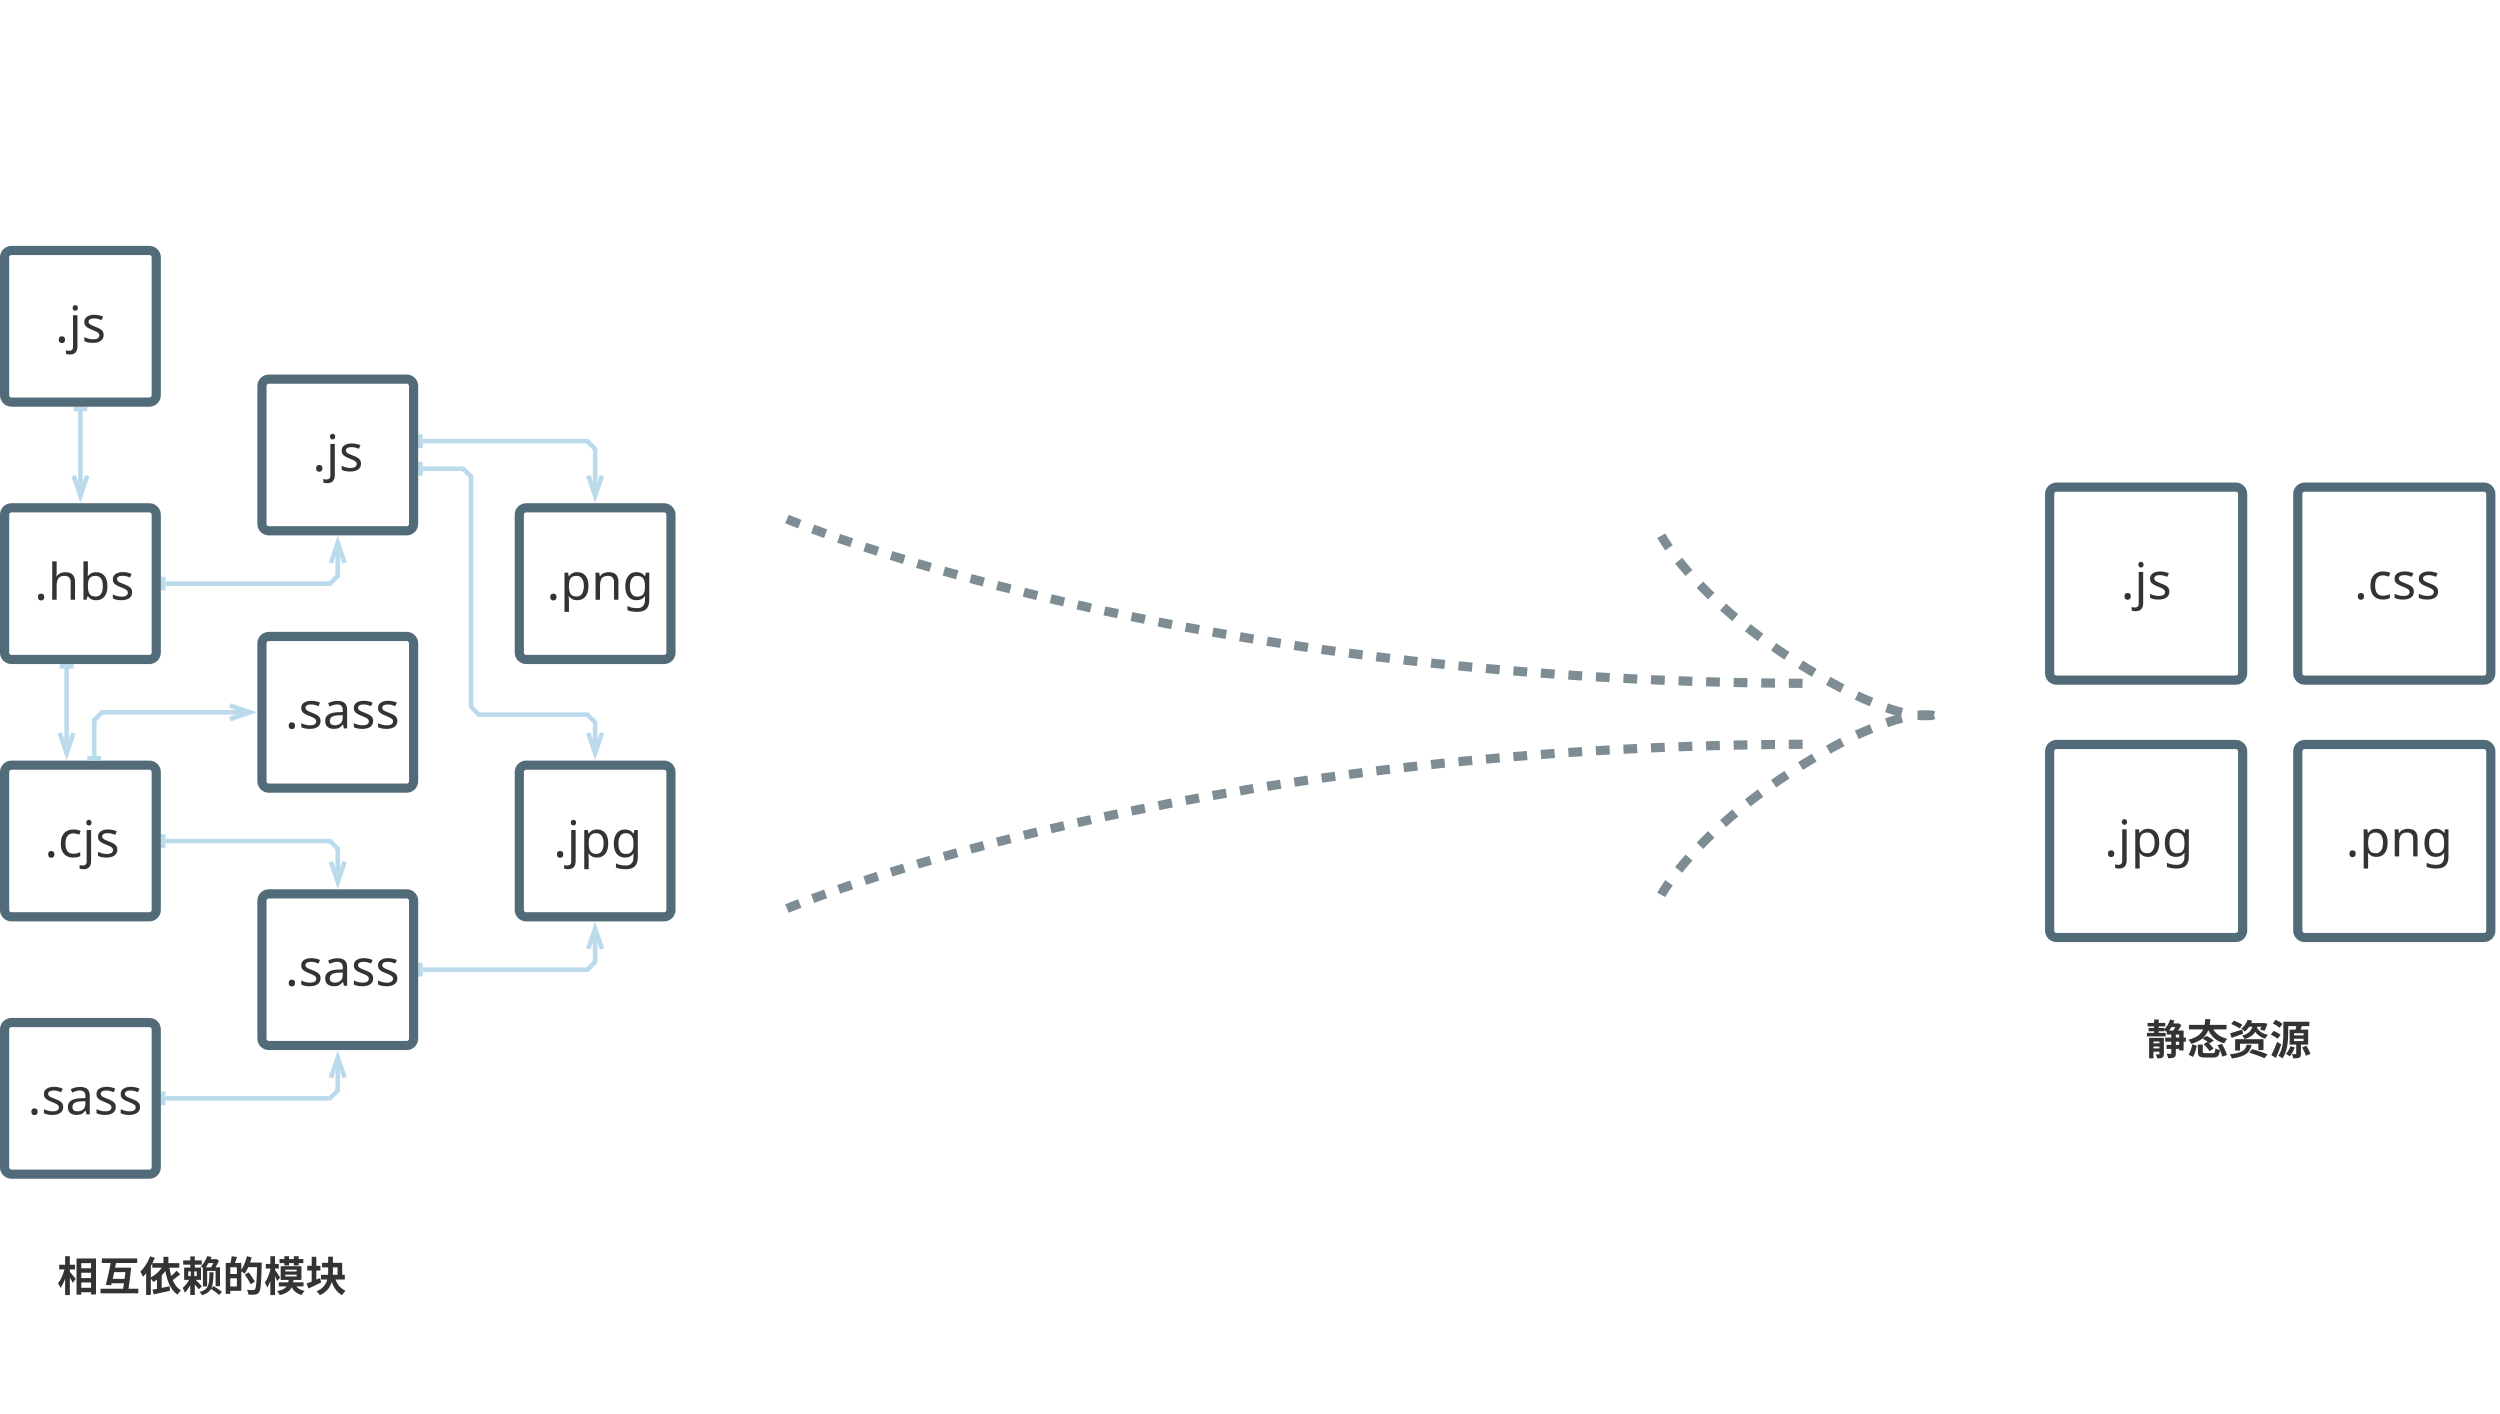
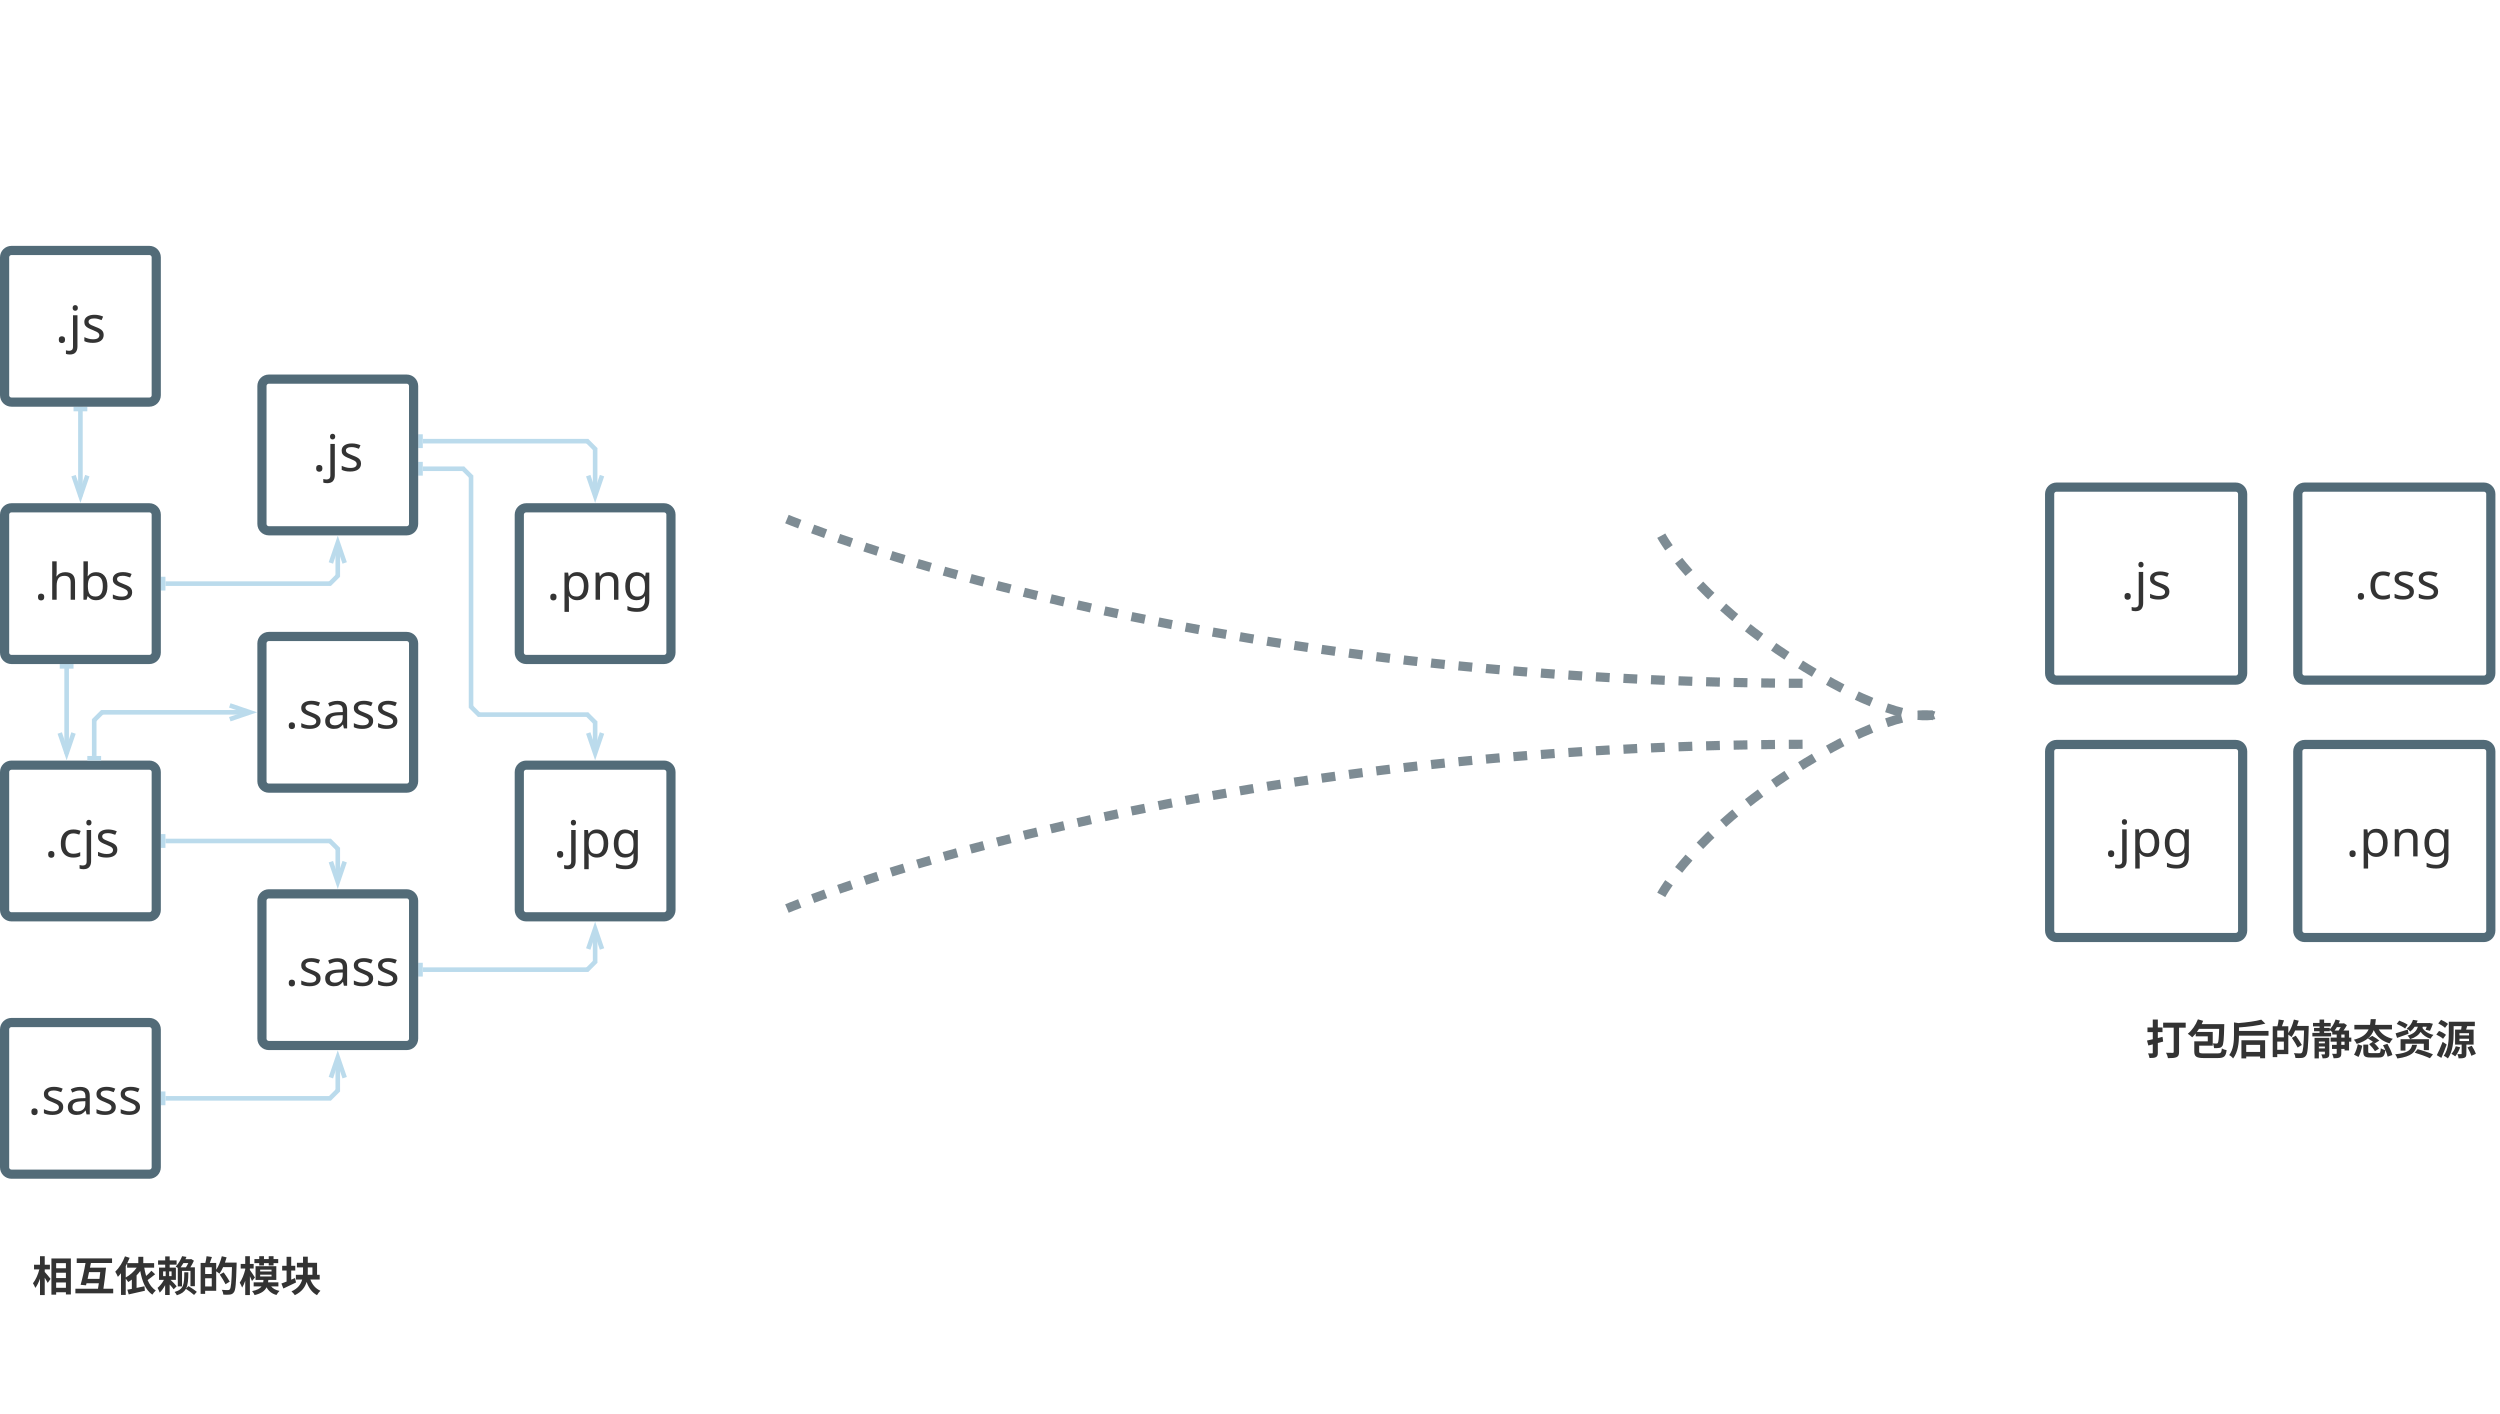
<svg xmlns="http://www.w3.org/2000/svg" xmlns:xlink="http://www.w3.org/1999/xlink" viewBox="0 0 1088 615" version="1.1">
  <g stroke-width="1" fill="none" fill-rule="evenodd">
    <text font-family="'Source Sans Pro', sans-serif" font-size="18" font-weight="600" fill="#333333">
-       <tspan x="933.778" y="459">静态资源</tspan>
+       <tspan x="933.778" y="459">打包后的静态资源</tspan>
    </text>
    <g transform="translate(1002, 326)">
      <g>
        <use fill-opacity="0.1" fill="#526B78" fill-rule="evenodd" xlink:href="#path-1" />
        <rect stroke="#526B78" stroke-width="4" x="-2" y="-2" width="84" height="84" rx="3" />
      </g>
      <text font-family="'Source Sans Pro', sans-serif" font-size="22" font-weight="500" fill="#333333">
        <tspan x="18.891" y="46.71">.png</tspan>
      </text>
    </g>
    <g transform="translate(1002, 214)">
      <g>
        <use fill-opacity="0.1" fill="#526B78" fill-rule="evenodd" xlink:href="#path-2" />
        <rect stroke="#526B78" stroke-width="4" x="-2" y="-2" width="84" height="84" rx="3" />
      </g>
      <text font-family="'Source Sans Pro', sans-serif" font-size="22" font-weight="500" fill="#333333">
        <tspan x="22.532" y="46.71">.css</tspan>
      </text>
    </g>
    <g transform="translate(894, 326)">
      <g>
        <use fill-opacity="0.1" fill="#526B78" fill-rule="evenodd" xlink:href="#path-3" />
        <rect stroke="#526B78" stroke-width="4" x="-2" y="-2" width="84" height="84" rx="3" />
      </g>
      <text font-family="'Source Sans Pro', sans-serif" font-size="22" font-weight="500" fill="#333333">
        <tspan x="21.817" y="46.71">.jpg</tspan>
      </text>
    </g>
    <g transform="translate(894, 214)">
      <g>
        <use fill-opacity="0.1" fill="#526B78" fill-rule="evenodd" xlink:href="#path-4" />
        <rect stroke="#526B78" stroke-width="4" x="-2" y="-2" width="84" height="84" rx="3" />
      </g>
      <text font-family="'Source Sans Pro', sans-serif" font-size="22" font-weight="500" fill="#333333">
        <tspan x="29" y="46.71">.js</tspan>
      </text>
    </g>
    <g transform="translate(342, 225)" stroke="#7E8C94" stroke-width="4">
      <path d="M499.559,86.52 C499.559,86.52 484.853,81.02 439.908,109.437 C394.963,137.853 380.993,164.437 380.993,164.437" stroke-dasharray="7" />
      <path d="M499.559,86.062 C499.559,86.062 484.853,91.562 439.908,63.145 C394.963,34.728 380.993,8.145 380.993,8.145" stroke-dasharray="7" />
      <path d="M0.478,170.395 C0.478,170.395 169.383,98.895 447.848,98.895" id="Shape_99_" stroke-dasharray="6" />
      <path d="M0.478,72.395 C0.478,72.395 169.383,0.895 447.848,0.895" id="Shape_99_" stroke-dasharray="6" transform="translate(224.1629, 36.645) scale(1, -1) translate(-224.1629, -36.645) " />
+       <text font-family="'Source Sans Pro', sans-serif" font-size="18" font-weight="600" fill="#333333">
+         <tspan x="24.934" y="562">webpack</tspan>
+       </text>
    </g>
    <text font-family="'Source Sans Pro', sans-serif" font-size="18" font-weight="600" fill="#333333">
-       <tspan x="24.934" y="562">相互依赖的模块</tspan>
+       <tspan x="14" y="562">相互依赖的模块</tspan>
    </text>
    <g transform="translate(228, 335)">
      <g>
        <use fill-opacity="0.1" fill="#526B78" fill-rule="evenodd" xlink:href="#path-5" />
        <rect stroke="#526B78" stroke-width="4" x="-2" y="-2" width="66" height="66" rx="3" />
      </g>
      <text font-family="'Source Sans Pro', sans-serif" font-size="22" font-weight="500" fill="#333333">
        <tspan x="12.817" y="38">.jpg</tspan>
      </text>
    </g>
    <g transform="translate(228, 223)">
      <g>
        <use fill-opacity="0.1" fill="#526B78" fill-rule="evenodd" xlink:href="#path-6" />
        <rect stroke="#526B78" stroke-width="4" x="-2" y="-2" width="66" height="66" rx="3" />
      </g>
      <text font-family="'Source Sans Pro', sans-serif" font-size="22" font-weight="500" fill="#333333">
        <tspan x="9.891" y="38">.png</tspan>
      </text>
    </g>
    <g transform="translate(302, 414.5) scale(1, -1) translate(-302, -414.5) translate(182, 404)">
      <rect fill="#BBDBEC" x="0" y="0" width="2" height="6" />
      <rect fill="#BBDBEC" x="76" y="6" width="2" height="12" />
      <rect fill="#BBDBEC" transform="translate(75.30469, 4.704683) rotate(-45) translate(-75.30469, -4.704683) " x="74.305" y="1.88" width="2" height="5.65" />
      <rect fill="#BBDBEC" x="2" y="2" width="72" height="2" />
      <polyline stroke="#BBDBEC" stroke-width="2" points="80 12 77 20.8 74 12" />
    </g>
    <g transform="translate(116, 391)">
      <g>
        <use fill-opacity="0.1" fill="#526B78" fill-rule="evenodd" xlink:href="#path-7" />
        <rect stroke="#526B78" stroke-width="4" x="-2" y="-2" width="66" height="66" rx="3" />
      </g>
      <text font-family="'Source Sans Pro', sans-serif" font-size="22" font-weight="500" fill="#333333">
        <tspan x="8.076" y="38">.sass</tspan>
      </text>
    </g>
    <g transform="translate(116, 279)">
      <g>
        <use fill-opacity="0.1" fill="#526B78" fill-rule="evenodd" xlink:href="#path-8" />
        <rect stroke="#526B78" stroke-width="4" x="-2" y="-2" width="66" height="66" rx="3" />
      </g>
      <text font-family="'Source Sans Pro', sans-serif" font-size="22" font-weight="500" fill="#333333">
        <tspan x="8.076" y="38">.sass</tspan>
      </text>
    </g>
    <g transform="translate(182, 201)">
      <rect fill="#BBDBEC" x="0" y="0" width="2" height="6" />
      <rect fill="#BBDBEC" x="76" y="113" width="2" height="12" />
      <rect fill="#BBDBEC" transform="translate(75.30469, 111.7047) rotate(-45) translate(-75.30469, -111.7047) " x="74.305" y="108.88" width="2" height="5.65" />
      <rect fill="#BBDBEC" x="26" y="109" width="48" height="2" />
      <rect fill="#BBDBEC" transform="translate(24.70468, 108.3047) rotate(-45) translate(-24.70468, -108.3047) " x="23.705" y="105.48" width="2" height="5.65" />
      <rect fill="#BBDBEC" x="22" y="6" width="2" height="101" />
      <rect fill="#BBDBEC" transform="translate(21.30469, 4.704683) rotate(-45) translate(-21.30469, -4.704683) " x="20.305" y="1.88" width="2" height="5.65" />
      <rect fill="#BBDBEC" x="2" y="2" width="18" height="2" />
      <polyline stroke="#BBDBEC" stroke-width="2" points="80 118 77 126.8 74 118" />
    </g>
    <g transform="translate(182, 189)">
      <rect fill="#BBDBEC" x="0" y="0" width="2" height="6" />
      <rect fill="#BBDBEC" x="76" y="6" width="2" height="19" />
      <rect fill="#BBDBEC" transform="translate(75.30469, 4.704683) rotate(-45) translate(-75.30469, -4.704683) " x="74.305" y="1.88" width="2" height="5.65" />
      <rect fill="#BBDBEC" x="2" y="2" width="72" height="2" />
      <polyline stroke="#BBDBEC" stroke-width="2" points="80 18 77 26.8 74 18" />
    </g>
    <g transform="translate(116, 167)">
      <g>
        <use fill-opacity="0.1" fill="#526B78" fill-rule="evenodd" xlink:href="#path-9" />
        <rect stroke="#526B78" stroke-width="4" x="-2" y="-2" width="66" height="66" rx="3" />
      </g>
      <text font-family="'Source Sans Pro', sans-serif" font-size="22" font-weight="500" fill="#333333">
        <tspan x="20" y="38">.js</tspan>
      </text>
    </g>
    <g transform="translate(110, 470.5) scale(1, -1) translate(-190, -470.5) translate(150, 460)">
      <rect fill="#BBDBEC" x="0" y="0" width="2" height="6" />
      <rect fill="#BBDBEC" x="76" y="6" width="2" height="12" />
      <rect fill="#BBDBEC" transform="translate(75.30469, 4.704683) rotate(-45) translate(-75.30469, -4.704683) " x="74.305" y="1.88" width="2" height="5.65" />
      <rect fill="#BBDBEC" x="2" y="2" width="72" height="2" />
      <polyline stroke="#BBDBEC" stroke-width="2" points="80 12 77 20.8 74 12" />
    </g>
    <g transform="translate(4, 447)">
      <g>
        <use fill-opacity="0.1" fill="#526B78" fill-rule="evenodd" xlink:href="#path-10" />
        <rect stroke="#526B78" stroke-width="4" x="-2" y="-2" width="66" height="66" rx="3" />
      </g>
      <text font-family="'Source Sans Pro', sans-serif" font-size="22" font-weight="500" fill="#333333">
        <tspan x="8.076" y="38">.sass</tspan>
      </text>
    </g>
    <g transform="translate(70, 363)">
      <rect fill="#BBDBEC" x="0" y="0" width="2" height="6" />
      <rect fill="#BBDBEC" x="76" y="6" width="2" height="12" />
      <rect fill="#BBDBEC" transform="translate(75.30469, 4.704683) rotate(-45) translate(-75.30469, -4.704683) " x="74.305" y="1.88" width="2" height="5.65" />
      <rect fill="#BBDBEC" x="2" y="2" width="72" height="2" />
      <polyline stroke="#BBDBEC" stroke-width="2" points="80 12 77 20.8 74 12" />
    </g>
    <g transform="translate(4, 335)">
      <g>
        <use fill-opacity="0.1" fill="#526B78" fill-rule="evenodd" xlink:href="#path-11" />
        <rect stroke="#526B78" stroke-width="4" x="-2" y="-2" width="66" height="66" rx="3" />
      </g>
      <text font-family="'Source Sans Pro', sans-serif" font-size="22" font-weight="500" fill="#333333">
        <tspan x="15.38" y="38">.cjs</tspan>
      </text>
    </g>
    <g transform="translate(38, 307)">
      <rect fill="#BBDBEC" x="0" y="22" width="6" height="2" />
      <rect fill="#BBDBEC" x="2" y="6" width="2" height="16" />
      <rect fill="#BBDBEC" transform="translate(4.704683, 4.704683) rotate(45) translate(-4.704683, -4.704683) " x="3.705" y="1.88" width="2" height="5.65" />
      <rect fill="#BBDBEC" x="6" y="2" width="62" height="2" />
      <polyline stroke="#BBDBEC" stroke-width="2" transform="translate(66.4, 3) rotate(270) translate(-66.4, -3) " points="69.4 -1.4 66.4 7.4 63.4 -1.4" />
    </g>
    <g transform="translate(26, 289)">
      <polyline stroke="#BBDBEC" stroke-width="2" points="6 30 3 38.8 0 30" />
      <rect fill="#BBDBEC" x="2" y="0" width="2" height="39" />
      <rect fill="#BBDBEC" x="0" y="0" width="6" height="2" />
    </g>
    <g transform="translate(110, 246.5) scale(1, -1) translate(-190, -246.5) translate(150, 236)">
      <rect fill="#BBDBEC" x="0" y="0" width="2" height="6" />
      <rect fill="#BBDBEC" x="76" y="6" width="2" height="12" />
      <rect fill="#BBDBEC" transform="translate(75.30469, 4.704683) rotate(-45) translate(-75.30469, -4.704683) " x="74.305" y="1.88" width="2" height="5.65" />
      <rect fill="#BBDBEC" x="2" y="2" width="72" height="2" />
      <polyline stroke="#BBDBEC" stroke-width="2" points="80 12 77 20.8 74 12" />
    </g>
    <g transform="translate(4, 223)">
      <g>
        <use fill-opacity="0.1" fill="#526B78" fill-rule="evenodd" xlink:href="#path-12" />
        <rect stroke="#526B78" stroke-width="4" x="-2" y="-2" width="66" height="66" rx="3" />
      </g>
      <text font-family="'Source Sans Pro', sans-serif" font-size="22" font-weight="500" fill="#333333">
        <tspan x="10.947" y="38">.hbs</tspan>
      </text>
    </g>
    <g transform="translate(32, 177)">
      <polyline stroke="#BBDBEC" stroke-width="2" points="6 30 3 38.8 0 30" />
      <rect fill="#BBDBEC" x="2" y="0" width="2" height="39" />
      <rect fill="#BBDBEC" x="0" y="0" width="6" height="2" />
    </g>
    <g transform="translate(4, 111)">
      <g>
        <use fill-opacity="0.1" fill="#526B78" fill-rule="evenodd" xlink:href="#path-13" />
        <rect stroke="#526B78" stroke-width="4" x="-2" y="-2" width="66" height="66" rx="3" />
      </g>
      <text font-family="'Source Sans Pro', sans-serif" font-size="22" font-weight="500" fill="#333333">
        <tspan x="20" y="38">.js</tspan>
      </text>
    </g>
  </g>
</svg>
